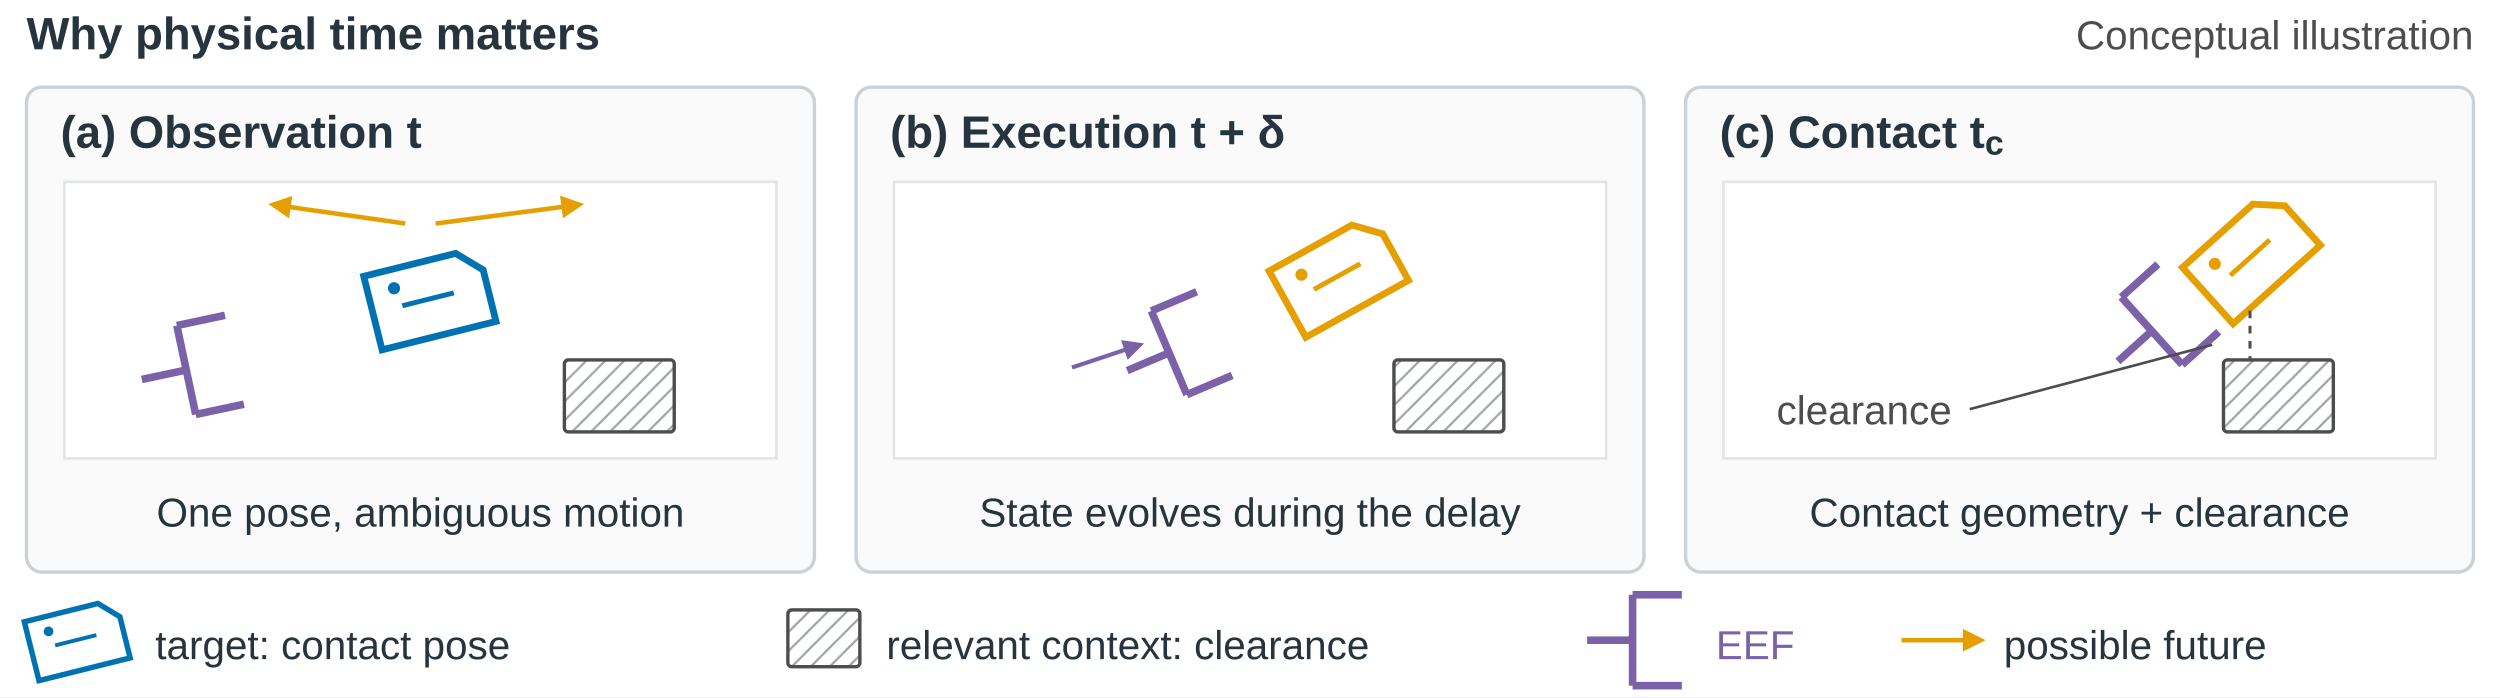
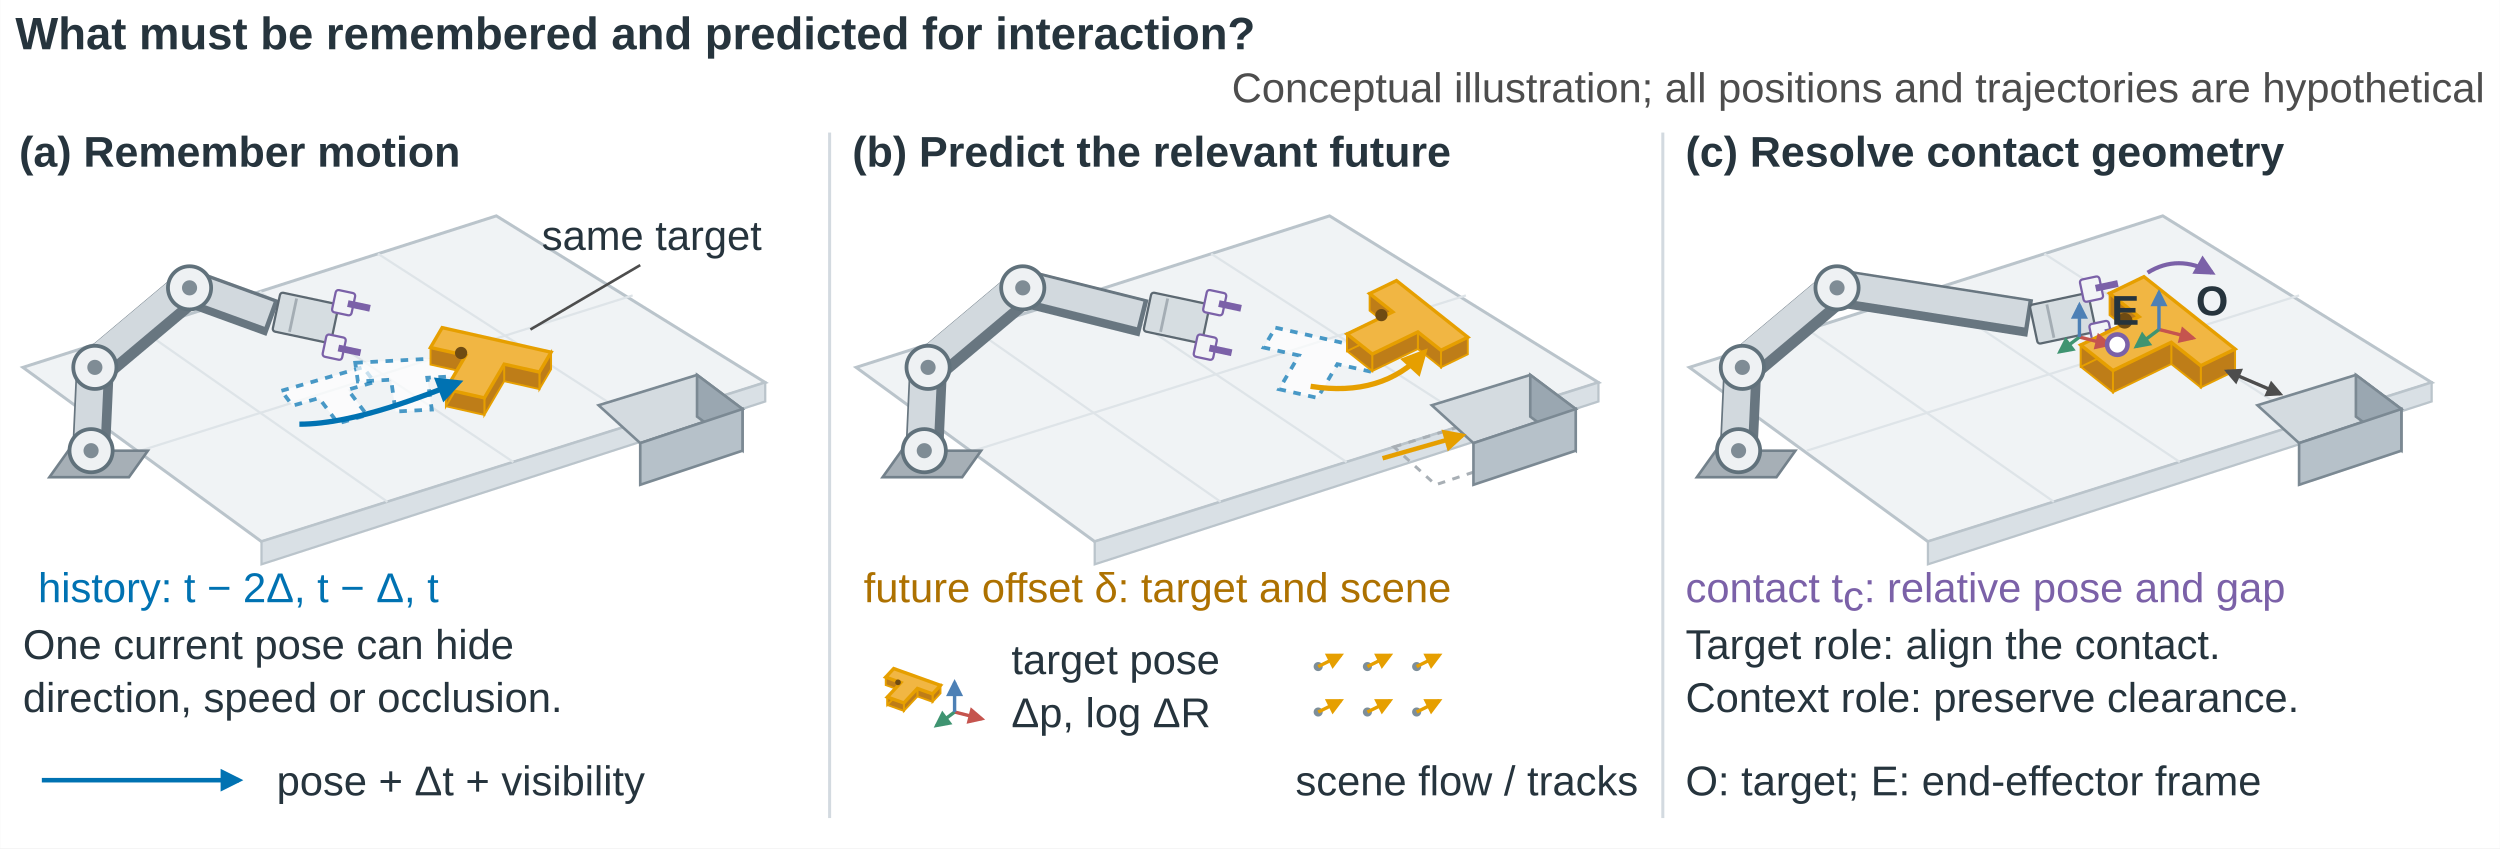
- <svg xmlns="http://www.w3.org/2000/svg" width="6.875in" height="1.917in" viewBox="0 0 660 184">
+ <svg xmlns="http://www.w3.org/2000/svg" width="6.875in" height="2.333in" viewBox="0 0 660 224">
  <defs>
    <marker id="arrow" viewBox="0 0 10 10" refX="8" refY="5" markerWidth="5" markerHeight="5" orient="auto-start-reverse">
      <path d="M0 0L10 5L0 10Z" fill="context-stroke" />
    </marker>
-     <pattern id="hatch" width="5" height="5" patternUnits="userSpaceOnUse">
-       <path d="M-1 1L1 -1M0 5L5 0M4 6L6 4" stroke="#9EA5AA" stroke-width=".6" />
-     </pattern>
  </defs>
-   <rect width="660" height="184" fill="white" />
-   <g font-family="Arial, Helvetica, sans-serif" font-size="11.333" fill="#26343D">
-     <text x="7" y="13" font-size="12" font-weight="bold" fill="#26343D" text-anchor="start">Why physical time matters</text>
-     <text x="653" y="13" font-size="10.667" font-weight="normal" fill="#4D4D4D" text-anchor="end">Conceptual illustration</text>
-     <rect x="7" y="23" width="208" height="128" rx="4" fill="#FAFAFA" stroke="#CBD1D5" stroke-width="0.9" />
-     <text x="16" y="39" font-size="12" font-weight="bold" fill="#26343D" text-anchor="start">(a) Observation  t</text>
-     <rect x="17" y="48" width="188" height="73" rx="0" fill="white" stroke="#E2E5E7" stroke-width="0.7" />
-     <rect x="149" y="95" width="29" height="19" rx="1" fill="url(#hatch)" stroke="#4D4D4D" stroke-width="0.9" />
-     <g transform="translate(113,79) rotate(-14)">
-       <path d="M-15 -10H10L16 -4V10H-15Z" fill="white" stroke="#0072B2" stroke-width="1.8" />
-       <path d="M-7 0H7" stroke="#0072B2" stroke-width="1.3" />
-       <circle cx="-8" cy="-5" r="1.6" fill="#0072B2" />
+   <rect width="660" height="224" fill="white" />
+   <g font-family="Arial, Helvetica, sans-serif" font-size="11" fill="#26343D">
+     <text x="4" y="13" font-size="12" font-weight="bold" fill="#26343D" text-anchor="start">What must be remembered and predicted for interaction?</text>
+     <text x="656" y="27" font-size="11" font-weight="normal" fill="#4D4D4D" text-anchor="end">Conceptual illustration; all positions and trajectories are hypothetical</text>
+     <line x1="219" y1="35" x2="219" y2="216" stroke="#D3DAE0" stroke-width="0.8" />
+     <line x1="439" y1="35" x2="439" y2="216" stroke="#D3DAE0" stroke-width="0.8" />
+     <text x="5" y="44" font-size="11.333" font-weight="bold" fill="#26343D" text-anchor="start">(a) Remember motion</text>
+     <polygon points="6.00,97.00 131.00,57.00 202.00,101.00 69.00,143.00" fill="#F0F3F5" stroke="#BAC4CB" stroke-width="0.8" />
+     <polygon points="69.00,143.00 202.00,101.00 202.00,106.00 69.00,149.00" fill="#D9E0E5" stroke="#BAC4CB" stroke-width="0.6" />
+     <line x1="37.25" y1="87.0" x2="102.25" y2="132.5" stroke="#DEE4E8" stroke-width="0.6" />
+     <line x1="68.5" y1="77.0" x2="135.5" y2="122.0" stroke="#DEE4E8" stroke-width="0.6" />
+     <line x1="99.75" y1="67.0" x2="168.75" y2="111.5" stroke="#DEE4E8" stroke-width="0.6" />
+     <line x1="37" y1="119" x2="167" y2="78" stroke="#DEE4E8" stroke-width="0.6" />
+     <text x="225" y="44" font-size="11.333" font-weight="bold" fill="#26343D" text-anchor="start">(b) Predict the relevant future</text>
+     <polygon points="226.00,97.00 351.00,57.00 422.00,101.00 289.00,143.00" fill="#F0F3F5" stroke="#BAC4CB" stroke-width="0.8" />
+     <polygon points="289.00,143.00 422.00,101.00 422.00,106.00 289.00,149.00" fill="#D9E0E5" stroke="#BAC4CB" stroke-width="0.6" />
+     <line x1="257.25" y1="87.0" x2="322.25" y2="132.5" stroke="#DEE4E8" stroke-width="0.6" />
+     <line x1="288.5" y1="77.0" x2="355.5" y2="122.0" stroke="#DEE4E8" stroke-width="0.6" />
+     <line x1="319.75" y1="67.0" x2="388.75" y2="111.5" stroke="#DEE4E8" stroke-width="0.6" />
+     <line x1="257" y1="119" x2="387" y2="78" stroke="#DEE4E8" stroke-width="0.6" />
+     <text x="445" y="44" font-size="11.333" font-weight="bold" fill="#26343D" text-anchor="start">(c) Resolve contact geometry</text>
+     <polygon points="446.00,97.00 571.00,57.00 642.00,101.00 509.00,143.00" fill="#F0F3F5" stroke="#BAC4CB" stroke-width="0.8" />
+     <polygon points="509.00,143.00 642.00,101.00 642.00,106.00 509.00,149.00" fill="#D9E0E5" stroke="#BAC4CB" stroke-width="0.6" />
+     <line x1="477.25" y1="87.0" x2="542.25" y2="132.5" stroke="#DEE4E8" stroke-width="0.6" />
+     <line x1="508.5" y1="77.0" x2="575.5" y2="122.0" stroke="#DEE4E8" stroke-width="0.6" />
+     <line x1="539.75" y1="67.0" x2="608.75" y2="111.5" stroke="#DEE4E8" stroke-width="0.6" />
+     <line x1="477" y1="119" x2="607" y2="78" stroke="#DEE4E8" stroke-width="0.6" />
+     <polygon points="13.00,126.00 34.00,126.00 39.00,119.00 18.00,119.00" fill="#A6AFB6" stroke="#73818B" stroke-width="0.7" />
+     <line x1="24" y1="119" x2="25" y2="97" stroke="#687680" stroke-width="10" />
+     <line x1="23" y1="118" x2="24" y2="96" stroke="#D2D9DE" stroke-width="7" />
+     <line x1="25" y1="97" x2="50" y2="76" stroke="#687680" stroke-width="10" />
+     <line x1="24" y1="96" x2="49" y2="75" stroke="#D2D9DE" stroke-width="7" />
+     <line x1="50" y1="76" x2="72" y2="84" stroke="#687680" stroke-width="10" />
+     <line x1="49" y1="75" x2="71" y2="83" stroke="#D2D9DE" stroke-width="7" />
+     <circle cx="24" cy="119" r="5.7" fill="#EEF1F3" stroke="#60717B" stroke-width="1" />
+     <circle cx="24" cy="119" r="2" fill="#7F8C95" stroke="none" stroke-width="0.8" />
+     <circle cx="25" cy="97" r="5.7" fill="#EEF1F3" stroke="#60717B" stroke-width="1" />
+     <circle cx="25" cy="97" r="2" fill="#7F8C95" stroke="none" stroke-width="0.8" />
+     <circle cx="50" cy="76" r="5.7" fill="#EEF1F3" stroke="#60717B" stroke-width="1" />
+     <circle cx="50" cy="76" r="2" fill="#7F8C95" stroke="none" stroke-width="0.8" />
+     <g transform="translate(81,84) rotate(12) scale(0.75)">
+       <rect x="-11" y="-7" width="21" height="14" rx="1" fill="#D6DDE1" stroke="#5C6871" stroke-width="0.8" />
+       <rect x="8" y="-12" width="7" height="8" rx="1" fill="#F2F4F6" stroke="#7B61A8" stroke-width="0.8" />
+       <rect x="8" y="4" width="7" height="8" rx="1" fill="#F2F4F6" stroke="#7B61A8" stroke-width="0.8" />
+       <line x1="13" y1="-8" x2="21" y2="-8" stroke="#7B61A8" stroke-width="2.4" />
+       <line x1="13" y1="8" x2="21" y2="8" stroke="#7B61A8" stroke-width="2.4" />
+       <line x1="-5" y1="-6" x2="-5" y2="6" stroke="#A4ADB4" stroke-width="1" />
    </g>
-     <g transform="translate(57,96) rotate(-12)" fill="none" stroke="#7B61A8" stroke-width="2">
-       <path d="M-20 0H-8M-8 -12V12M-8 -12H5M-8 12H5" />
+     <polygon points="158.00,107.00 184.00,99.00 196.00,108.00 169.00,117.00" fill="#D4DBE0" stroke="#7B8993" stroke-width="0.7" />
+     <polygon points="184.00,110.00 196.00,119.00 196.00,108.00 184.00,99.00" fill="#9AA7B1" stroke="#7B8993" stroke-width="0.7" />
+     <polygon points="196.00,119.00 169.00,128.00 169.00,117.00 196.00,108.00" fill="#B6C1C9" stroke="#7B8993" stroke-width="0.7" />
+     <polygon points="74.26,103.18 95.83,96.95 98.79,100.88 91.81,102.90 96.84,109.59 89.22,111.79 84.19,105.10 77.21,107.12" fill="white" stroke="#0072B2" stroke-width="1" stroke-dasharray="2 2" opacity=".7" />
+     <polygon points="93.75,95.79 120.85,94.32 121.55,99.27 112.78,99.74 113.97,108.14 104.40,108.66 103.22,100.26 94.45,100.73" fill="white" stroke="#0072B2" stroke-width="1" stroke-dasharray="2 2" opacity=".7" />
+     <polygon points="145.46,93.00 142.38,98.24 142.38,102.74 145.46,97.50" fill="#BE7D18" stroke="#E69F00" stroke-width="0.5" />
+     <polygon points="142.38,98.24 133.07,96.15 133.07,100.65 142.38,102.74" fill="#BE7D18" stroke="#E69F00" stroke-width="0.5" />
+     <polygon points="133.07,96.15 127.84,105.06 127.84,109.56 133.07,100.65" fill="#BE7D18" stroke="#E69F00" stroke-width="0.5" />
+     <polygon points="127.84,105.06 117.69,102.77 117.69,107.27 127.84,109.56" fill="#BE7D18" stroke="#E69F00" stroke-width="0.5" />
+     <polygon points="117.69,102.77 122.93,93.85 122.93,98.35 117.69,107.27" fill="#BE7D18" stroke="#E69F00" stroke-width="0.5" />
+     <polygon points="122.93,93.85 113.62,91.76 113.62,96.26 122.93,98.35" fill="#BE7D18" stroke="#E69F00" stroke-width="0.5" />
+     <polygon points="116.70,86.51 145.46,93.00 142.38,98.24 133.07,96.15 127.84,105.06 117.69,102.77 122.93,93.85 113.62,91.76" fill="#F1B643" stroke="#E69F00" stroke-width="0.9" />
+     <circle cx="121.7" cy="93.2" r="1.62" fill="#6F4B12" stroke="none" stroke-width="0.8" />
+     <path d="M79 112 C94 112 113 104 121 101" fill="none" stroke="#0072B2" stroke-width="1.4" marker-end="url(#arrow)" />
+     <text x="10" y="159" font-size="11" font-weight="normal" fill="#0072B2" text-anchor="start">history: t − 2Δ, t − Δ, t</text>
+     <line x1="169" y1="70" x2="140" y2="87" stroke="#4D4D4D" stroke-width="0.7" />
+     <text x="143" y="66" font-size="11" font-weight="normal" fill="#26343D" text-anchor="start">same target</text>
+     <text x="6" y="174" font-size="11" font-weight="normal" fill="#26343D" text-anchor="start">One current pose can hide</text>
+     <text x="6" y="188" font-size="11" font-weight="normal" fill="#26343D" text-anchor="start">direction, speed or occlusion.</text>
+     <line x1="11" y1="206" x2="63" y2="206" stroke="#0072B2" stroke-width="1.2" marker-end="url(#arrow)" />
+     <text x="73" y="210" font-size="11" font-weight="normal" fill="#26343D" text-anchor="start">pose + Δt + visibility</text>
+     <polygon points="233.00,126.00 254.00,126.00 259.00,119.00 238.00,119.00" fill="#A6AFB6" stroke="#73818B" stroke-width="0.7" />
+     <line x1="244" y1="119" x2="245" y2="97" stroke="#687680" stroke-width="10" />
+     <line x1="243" y1="118" x2="244" y2="96" stroke="#D2D9DE" stroke-width="7" />
+     <line x1="245" y1="97" x2="270" y2="76" stroke="#687680" stroke-width="10" />
+     <line x1="244" y1="96" x2="269" y2="75" stroke="#D2D9DE" stroke-width="7" />
+     <line x1="270" y1="76" x2="302" y2="84" stroke="#687680" stroke-width="10" />
+     <line x1="269" y1="75" x2="301" y2="83" stroke="#D2D9DE" stroke-width="7" />
+     <circle cx="244" cy="119" r="5.7" fill="#EEF1F3" stroke="#60717B" stroke-width="1" />
+     <circle cx="244" cy="119" r="2" fill="#7F8C95" stroke="none" stroke-width="0.8" />
+     <circle cx="245" cy="97" r="5.7" fill="#EEF1F3" stroke="#60717B" stroke-width="1" />
+     <circle cx="245" cy="97" r="2" fill="#7F8C95" stroke="none" stroke-width="0.8" />
+     <circle cx="270" cy="76" r="5.7" fill="#EEF1F3" stroke="#60717B" stroke-width="1" />
+     <circle cx="270" cy="76" r="2" fill="#7F8C95" stroke="none" stroke-width="0.8" />
+     <g transform="translate(311,84) rotate(12) scale(0.75)">
+       <rect x="-11" y="-7" width="21" height="14" rx="1" fill="#D6DDE1" stroke="#5C6871" stroke-width="0.8" />
+       <rect x="8" y="-12" width="7" height="8" rx="1" fill="#F2F4F6" stroke="#7B61A8" stroke-width="0.8" />
+       <rect x="8" y="4" width="7" height="8" rx="1" fill="#F2F4F6" stroke="#7B61A8" stroke-width="0.8" />
+       <line x1="13" y1="-8" x2="21" y2="-8" stroke="#7B61A8" stroke-width="2.4" />
+       <line x1="13" y1="8" x2="21" y2="8" stroke="#7B61A8" stroke-width="2.4" />
+       <line x1="-5" y1="-6" x2="-5" y2="6" stroke="#A4ADB4" stroke-width="1" />
    </g>
-     <line x1="115" y1="59" x2="153" y2="54" stroke="#E69F00" stroke-width="1.2" marker-end="url(#arrow)" />
-     <line x1="107" y1="59" x2="72" y2="54" stroke="#E69F00" stroke-width="1.2" marker-end="url(#arrow)" />
-     <text x="111" y="139" font-size="10.667" font-weight="normal" fill="#26343D" text-anchor="middle">One pose, ambiguous motion</text>
-     <rect x="226" y="23" width="208" height="128" rx="4" fill="#FAFAFA" stroke="#CBD1D5" stroke-width="0.9" />
-     <text x="235" y="39" font-size="12" font-weight="bold" fill="#26343D" text-anchor="start">(b) Execution  t + δ</text>
-     <rect x="236" y="48" width="188" height="73" rx="0" fill="white" stroke="#E2E5E7" stroke-width="0.7" />
-     <rect x="368" y="95" width="29" height="19" rx="1" fill="url(#hatch)" stroke="#4D4D4D" stroke-width="0.9" />
-     <g transform="translate(353,73) rotate(-29)">
-       <path d="M-15 -10H10L16 -4V10H-15Z" fill="white" stroke="#E69F00" stroke-width="1.8" />
-       <path d="M-7 0H7" stroke="#E69F00" stroke-width="1.3" />
-       <circle cx="-8" cy="-5" r="1.6" fill="#E69F00" />
+     <polygon points="368.00,118.00 394.00,110.00 406.00,119.00 379.00,128.00" fill="none" stroke="#A8AFB5" stroke-width="0.8" stroke-dasharray="2 2" />
+     <polygon points="378.00,107.00 404.00,99.00 416.00,108.00 389.00,117.00" fill="#D4DBE0" stroke="#7B8993" stroke-width="0.7" />
+     <polygon points="404.00,110.00 416.00,119.00 416.00,108.00 404.00,99.00" fill="#9AA7B1" stroke="#7B8993" stroke-width="0.7" />
+     <polygon points="416.00,119.00 389.00,128.00 389.00,117.00 416.00,108.00" fill="#B6C1C9" stroke="#7B8993" stroke-width="0.7" />
+     <polygon points="336.70,86.51 365.46,93.00 362.38,98.24 353.07,96.15 347.84,105.06 337.69,102.77 342.93,93.85 333.62,91.76" fill="white" stroke="#0072B2" stroke-width="1" stroke-dasharray="2 2" opacity=".7" />
+     <polygon points="387.51,89.04 380.42,92.48 380.42,96.98 387.51,93.54" fill="#BE7D18" stroke="#E69F00" stroke-width="0.5" />
+     <polygon points="380.42,92.48 374.32,87.64 374.32,92.14 380.42,96.98" fill="#BE7D18" stroke="#E69F00" stroke-width="0.5" />
+     <polygon points="374.32,87.64 362.27,93.48 362.27,97.98 374.32,92.14" fill="#BE7D18" stroke="#E69F00" stroke-width="0.5" />
+     <polygon points="362.27,93.48 355.62,88.20 355.62,92.70 362.27,97.98" fill="#BE7D18" stroke="#E69F00" stroke-width="0.5" />
+     <polygon points="355.62,88.20 367.68,82.36 367.68,86.86 355.62,92.70" fill="#BE7D18" stroke="#E69F00" stroke-width="0.5" />
+     <polygon points="367.68,82.36 361.58,77.52 361.58,82.02 367.68,86.86" fill="#BE7D18" stroke="#E69F00" stroke-width="0.5" />
+     <polygon points="368.67,74.09 387.51,89.04 380.42,92.48 374.32,87.64 362.27,93.48 355.62,88.20 367.68,82.36 361.58,77.52" fill="#F1B643" stroke="#E69F00" stroke-width="0.9" />
+     <circle cx="364.7" cy="83.2" r="1.62" fill="#6F4B12" stroke="none" stroke-width="0.8" />
+     <path d="M346 102 Q365 105 376 93" fill="none" stroke="#E69F00" stroke-width="1.4" marker-end="url(#arrow)" />
+     <path d="M365 121L386 115" fill="none" stroke="#E69F00" stroke-width="1.2" marker-end="url(#arrow)" />
+     <text x="228" y="159" font-size="11" font-weight="normal" fill="#AD7100" text-anchor="start">future offset δ: target and scene</text>
+     <polygon points="248.28,180.96 246.18,183.21 246.18,185.31 248.28,183.06" fill="#BE7D18" stroke="#E69F00" stroke-width="0.5" />
+     <polygon points="246.18,183.21 242.18,181.78 242.18,183.88 246.18,185.31" fill="#BE7D18" stroke="#E69F00" stroke-width="0.5" />
+     <polygon points="242.18,181.78 238.61,185.61 238.61,187.71 242.18,183.88" fill="#BE7D18" stroke="#E69F00" stroke-width="0.5" />
+     <polygon points="238.61,185.61 234.25,184.05 234.25,186.15 238.61,187.71" fill="#BE7D18" stroke="#E69F00" stroke-width="0.5" />
+     <polygon points="234.25,184.05 237.82,180.22 237.82,182.32 234.25,186.15" fill="#BE7D18" stroke="#E69F00" stroke-width="0.5" />
+     <polygon points="237.82,180.22 233.82,178.79 233.82,180.89 237.82,182.32" fill="#BE7D18" stroke="#E69F00" stroke-width="0.5" />
+     <polygon points="235.92,176.53 248.28,180.96 246.18,183.21 242.18,181.78 238.61,185.61 234.25,184.05 237.82,180.22 233.82,178.79" fill="#F1B643" stroke="#E69F00" stroke-width="0.9" />
+     <circle cx="237.06" cy="180.16" r="0.756" fill="#6F4B12" stroke="none" stroke-width="0.8" />
+     <line x1="252" y1="188" x2="259.2" y2="189.8" stroke="#C5544E" stroke-width="0.9" marker-end="url(#arrow)" />
+     <line x1="252" y1="188" x2="247.2" y2="191.6" stroke="#3F9471" stroke-width="0.9" marker-end="url(#arrow)" />
+     <line x1="252" y1="188" x2="252" y2="180.2" stroke="#4D80B5" stroke-width="0.9" marker-end="url(#arrow)" />
+     <text x="267" y="178" font-size="11" font-weight="normal" fill="#26343D" text-anchor="start">target pose</text>
+     <text x="267" y="192" font-size="11" font-weight="normal" fill="#26343D" text-anchor="start">Δp, log ΔR</text>
+     <circle cx="348" cy="176" r="1.2" fill="#7D8E99" stroke="none" stroke-width="0.8" />
+     <line x1="348" y1="176" x2="354" y2="173" stroke="#E69F00" stroke-width="0.9" marker-end="url(#arrow)" />
+     <circle cx="348" cy="188" r="1.2" fill="#7D8E99" stroke="none" stroke-width="0.8" />
+     <line x1="348" y1="188" x2="354" y2="185" stroke="#E69F00" stroke-width="0.9" marker-end="url(#arrow)" />
+     <circle cx="361" cy="176" r="1.2" fill="#7D8E99" stroke="none" stroke-width="0.8" />
+     <line x1="361" y1="176" x2="367" y2="173" stroke="#E69F00" stroke-width="0.9" marker-end="url(#arrow)" />
+     <circle cx="361" cy="188" r="1.2" fill="#7D8E99" stroke="none" stroke-width="0.8" />
+     <line x1="361" y1="188" x2="367" y2="185" stroke="#E69F00" stroke-width="0.9" marker-end="url(#arrow)" />
+     <circle cx="374" cy="176" r="1.2" fill="#7D8E99" stroke="none" stroke-width="0.8" />
+     <line x1="374" y1="176" x2="380" y2="173" stroke="#E69F00" stroke-width="0.9" marker-end="url(#arrow)" />
+     <circle cx="374" cy="188" r="1.2" fill="#7D8E99" stroke="none" stroke-width="0.8" />
+     <line x1="374" y1="188" x2="380" y2="185" stroke="#E69F00" stroke-width="0.9" marker-end="url(#arrow)" />
+     <text x="342" y="210" font-size="11" font-weight="normal" fill="#26343D" text-anchor="start">scene flow / tracks</text>
+     <polygon points="448.00,126.00 469.00,126.00 474.00,119.00 453.00,119.00" fill="#A6AFB6" stroke="#73818B" stroke-width="0.7" />
+     <line x1="459" y1="119" x2="460" y2="97" stroke="#687680" stroke-width="10" />
+     <line x1="458" y1="118" x2="459" y2="96" stroke="#D2D9DE" stroke-width="7" />
+     <line x1="460" y1="97" x2="485" y2="76" stroke="#687680" stroke-width="10" />
+     <line x1="459" y1="96" x2="484" y2="75" stroke="#D2D9DE" stroke-width="7" />
+     <line x1="485" y1="76" x2="536" y2="84" stroke="#687680" stroke-width="10" />
+     <line x1="484" y1="75" x2="535" y2="83" stroke="#D2D9DE" stroke-width="7" />
+     <circle cx="459" cy="119" r="5.7" fill="#EEF1F3" stroke="#60717B" stroke-width="1" />
+     <circle cx="459" cy="119" r="2" fill="#7F8C95" stroke="none" stroke-width="0.8" />
+     <circle cx="460" cy="97" r="5.7" fill="#EEF1F3" stroke="#60717B" stroke-width="1" />
+     <circle cx="460" cy="97" r="2" fill="#7F8C95" stroke="none" stroke-width="0.8" />
+     <circle cx="485" cy="76" r="5.7" fill="#EEF1F3" stroke="#60717B" stroke-width="1" />
+     <circle cx="485" cy="76" r="2" fill="#7F8C95" stroke="none" stroke-width="0.8" />
+     <g transform="translate(545,84) rotate(-12) scale(0.75)">
+       <rect x="-11" y="-7" width="21" height="14" rx="1" fill="#D6DDE1" stroke="#5C6871" stroke-width="0.8" />
+       <rect x="8" y="-12" width="7" height="8" rx="1" fill="#F2F4F6" stroke="#7B61A8" stroke-width="0.8" />
+       <rect x="8" y="4" width="7" height="8" rx="1" fill="#F2F4F6" stroke="#7B61A8" stroke-width="0.8" />
+       <line x1="13" y1="-8" x2="21" y2="-8" stroke="#7B61A8" stroke-width="2.4" />
+       <line x1="13" y1="8" x2="21" y2="8" stroke="#7B61A8" stroke-width="2.4" />
+       <line x1="-5" y1="-6" x2="-5" y2="6" stroke="#A4ADB4" stroke-width="1" />
    </g>
-     <g transform="translate(316,90) rotate(-23)" fill="none" stroke="#7B61A8" stroke-width="2">
-       <path d="M-20 0H-8M-8 -12V12M-8 -12H5M-8 12H5" />
-     </g>
-     <line x1="283" y1="97" x2="301" y2="91" stroke="#7B61A8" stroke-width="1.1" marker-end="url(#arrow)" />
-     <text x="330" y="139" font-size="10.667" font-weight="normal" fill="#26343D" text-anchor="middle">State evolves during the delay</text>
-     <rect x="445" y="23" width="208" height="128" rx="4" fill="#FAFAFA" stroke="#CBD1D5" stroke-width="0.9" />
-     <text x="454" y="39" font-size="12" font-weight="bold" fill="#26343D" text-anchor="start">(c) Contact  t<tspan baseline-shift="sub" font-size="9">c</tspan>
-     </text>
-     <rect x="455" y="48" width="188" height="73" rx="0" fill="white" stroke="#E2E5E7" stroke-width="0.7" />
-     <rect x="587" y="95" width="29" height="19" rx="1" fill="url(#hatch)" stroke="#4D4D4D" stroke-width="0.9" />
-     <g transform="translate(594,68) rotate(-42)">
-       <path d="M-15 -10H10L16 -4V10H-15Z" fill="white" stroke="#E69F00" stroke-width="1.8" />
-       <path d="M-7 0H7" stroke="#E69F00" stroke-width="1.3" />
-       <circle cx="-8" cy="-5" r="1.6" fill="#E69F00" />
-     </g>
-     <g transform="translate(574,82) rotate(-42)" fill="none" stroke="#7B61A8" stroke-width="2">
-       <path d="M-20 0H-8M-8 -12V12M-8 -12H5M-8 12H5" />
-     </g>
-     <line x1="594" y1="82" x2="594" y2="95" stroke="#4D4D4D" stroke-width="0.8" stroke-dasharray="2 2" />
-     <text x="469" y="112" font-size="10.667" font-weight="normal" fill="#4D4D4D" text-anchor="start">clearance</text>
-     <line x1="520" y1="108" x2="584" y2="91" stroke="#4D4D4D" stroke-width="0.7" />
-     <text x="549" y="139" font-size="10.667" font-weight="normal" fill="#26343D" text-anchor="middle">Contact geometry + clearance</text>
-     <g transform="translate(20,169) scale(.8)">
-       <g transform="translate(0,0) rotate(-14)">
-         <path d="M-15 -10H10L16 -4V10H-15Z" fill="white" stroke="#0072B2" stroke-width="1.8" />
-         <path d="M-7 0H7" stroke="#0072B2" stroke-width="1.3" />
-         <circle cx="-8" cy="-5" r="1.6" fill="#0072B2" />
-       </g>
-     </g>
-     <text x="41" y="174" font-size="10.667" font-weight="normal" fill="#26343D" text-anchor="start">target: contact pose</text>
-     <rect x="208" y="161" width="19" height="15" rx="1" fill="url(#hatch)" stroke="#4D4D4D" stroke-width="0.9" />
-     <text x="234" y="174" font-size="10.667" font-weight="normal" fill="#26343D" text-anchor="start">relevant context: clearance</text>
-     <g transform="translate(439,169) rotate(0)" fill="none" stroke="#7B61A8" stroke-width="2">
-       <path d="M-20 0H-8M-8 -12V12M-8 -12H5M-8 12H5" />
-     </g>
-     <text x="453" y="174" font-size="10.667" font-weight="normal" fill="#7B61A8" text-anchor="start">EEF</text>
-     <line x1="502" y1="169" x2="523" y2="169" stroke="#E69F00" stroke-width="1.2" marker-end="url(#arrow)" />
-     <text x="529" y="174" font-size="10.667" font-weight="normal" fill="#26343D" text-anchor="start">possible future</text>
+     <polygon points="590.10,92.16 581.04,96.55 581.04,102.30 590.10,97.91" fill="#BE7D18" stroke="#E69F00" stroke-width="0.5" />
+     <polygon points="581.04,96.55 573.25,90.37 573.25,96.12 581.04,102.30" fill="#BE7D18" stroke="#E69F00" stroke-width="0.5" />
+     <polygon points="573.25,90.37 557.84,97.83 557.84,103.58 573.25,96.12" fill="#BE7D18" stroke="#E69F00" stroke-width="0.5" />
+     <polygon points="557.84,97.83 549.35,91.09 549.35,96.84 557.84,103.58" fill="#BE7D18" stroke="#E69F00" stroke-width="0.5" />
+     <polygon points="549.35,91.09 564.75,83.63 564.75,89.38 549.35,96.84" fill="#BE7D18" stroke="#E69F00" stroke-width="0.5" />
+     <polygon points="564.75,83.63 556.96,77.45 556.96,83.20 564.75,89.38" fill="#BE7D18" stroke="#E69F00" stroke-width="0.5" />
+     <polygon points="566.03,73.06 590.10,92.16 581.04,96.55 573.25,90.37 557.84,97.83 549.35,91.09 564.75,83.63 556.96,77.45" fill="#F1B643" stroke="#E69F00" stroke-width="0.9" />
+     <circle cx="560.95" cy="84.7" r="2.07" fill="#6F4B12" stroke="none" stroke-width="0.8" />
+     <polygon points="596.00,107.00 622.00,99.00 634.00,108.00 607.00,117.00" fill="#D4DBE0" stroke="#7B8993" stroke-width="0.7" />
+     <polygon points="622.00,110.00 634.00,119.00 634.00,108.00 622.00,99.00" fill="#9AA7B1" stroke="#7B8993" stroke-width="0.7" />
+     <polygon points="634.00,119.00 607.00,128.00 607.00,117.00 634.00,108.00" fill="#B6C1C9" stroke="#7B8993" stroke-width="0.7" />
+     <line x1="570" y1="87" x2="579.0" y2="89.25" stroke="#C5544E" stroke-width="0.9" marker-end="url(#arrow)" />
+     <line x1="570" y1="87" x2="564.0" y2="91.5" stroke="#3F9471" stroke-width="0.9" marker-end="url(#arrow)" />
+     <line x1="570" y1="87" x2="570" y2="77.25" stroke="#4D80B5" stroke-width="0.9" marker-end="url(#arrow)" />
+     <text x="579.75" y="83.25" font-size="11" font-weight="bold" fill="#26343D" text-anchor="start">O</text>
+     <line x1="549" y1="89" x2="556.8" y2="90.95" stroke="#C5544E" stroke-width="0.9" marker-end="url(#arrow)" />
+     <line x1="549" y1="89" x2="543.8" y2="92.9" stroke="#3F9471" stroke-width="0.9" marker-end="url(#arrow)" />
+     <line x1="549" y1="89" x2="549" y2="80.55" stroke="#4D80B5" stroke-width="0.9" marker-end="url(#arrow)" />
+     <text x="557.45" y="85.75" font-size="11" font-weight="bold" fill="#26343D" text-anchor="start">E</text>
+     <circle cx="559" cy="91" r="2.7" fill="white" stroke="#7B61A8" stroke-width="1.2" />
+     <path d="M567 72Q575 67 584 72" fill="none" stroke="#7B61A8" stroke-width="1.1" marker-end="url(#arrow)" />
+     <line x1="588" y1="98" x2="602" y2="104" stroke="#4D4D4D" stroke-width="0.9" marker-end="url(#arrow)" marker-start="url(#arrow)" />
+     <text x="445" y="159" font-size="11" font-weight="normal" fill="#7B61A8" text-anchor="start">contact t<tspan baseline-shift="sub" font-size="11">c</tspan>: relative pose and gap</text>
+     <text x="445" y="174" font-size="11" font-weight="normal" fill="#26343D" text-anchor="start">Target role: align the contact.</text>
+     <text x="445" y="188" font-size="11" font-weight="normal" fill="#26343D" text-anchor="start">Context role: preserve clearance.</text>
+     <text x="445" y="210" font-size="11" font-weight="normal" fill="#26343D" text-anchor="start">O: target; E: end-effector frame</text>
  </g>
</svg>
